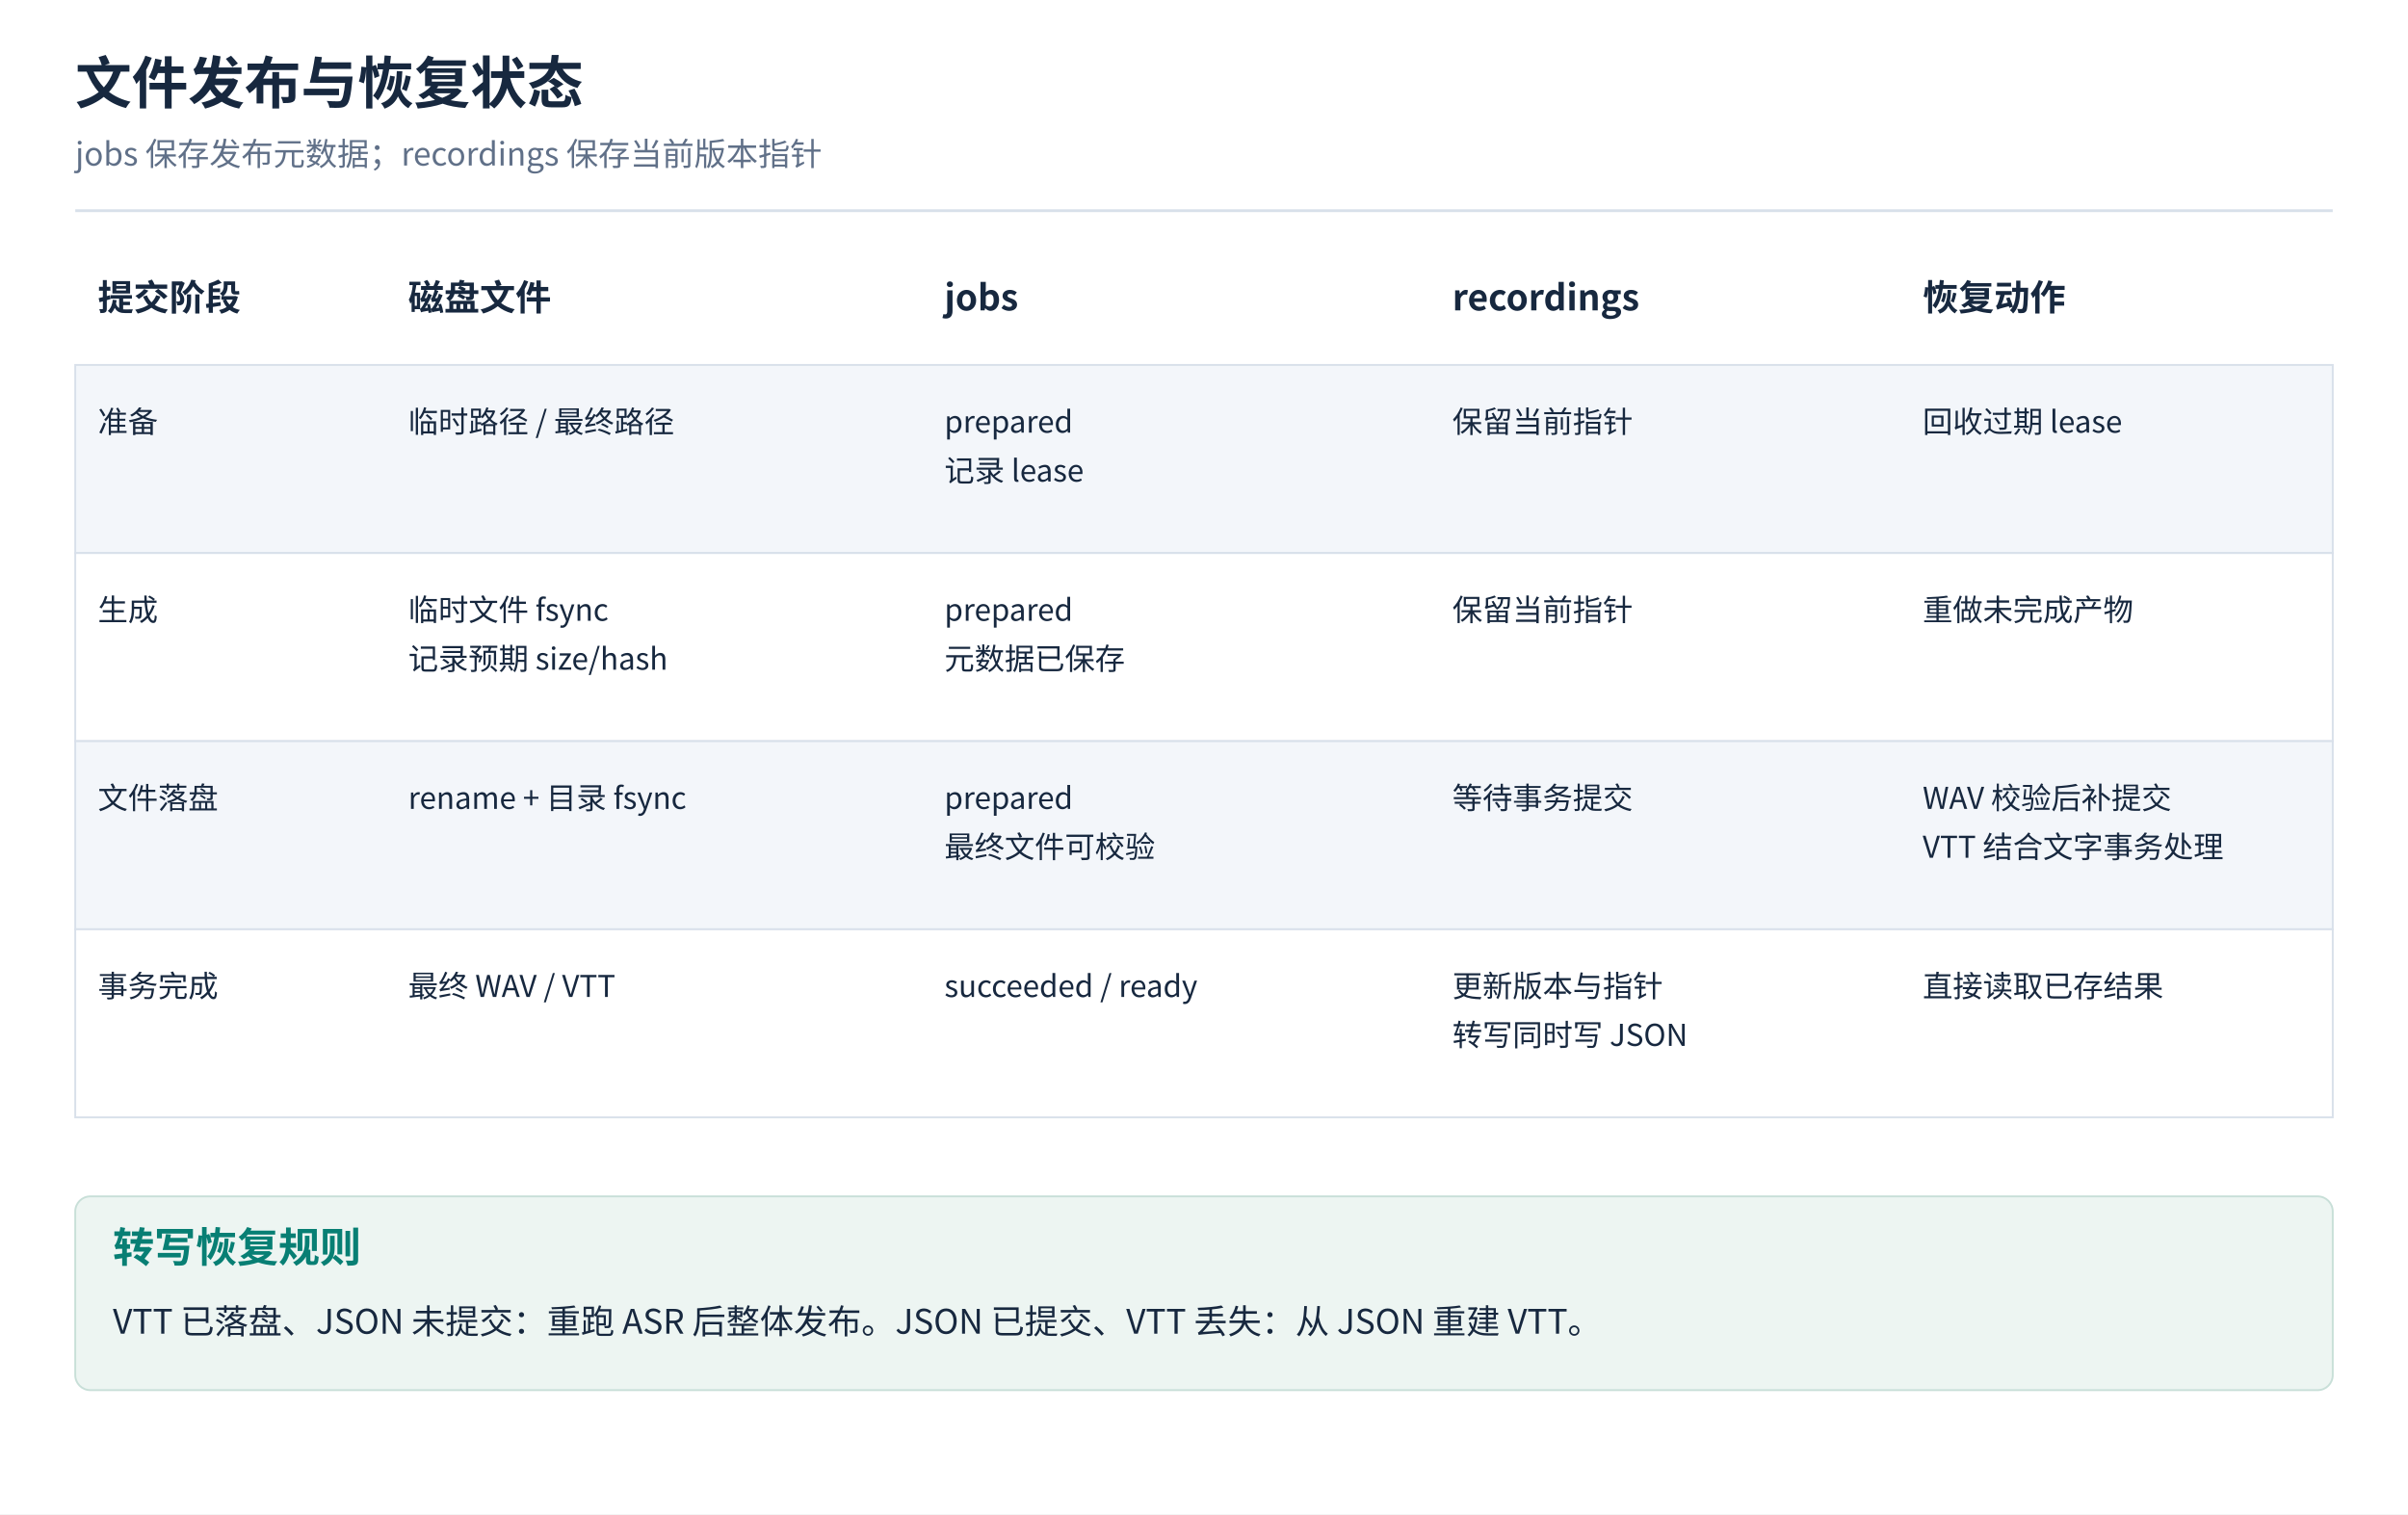
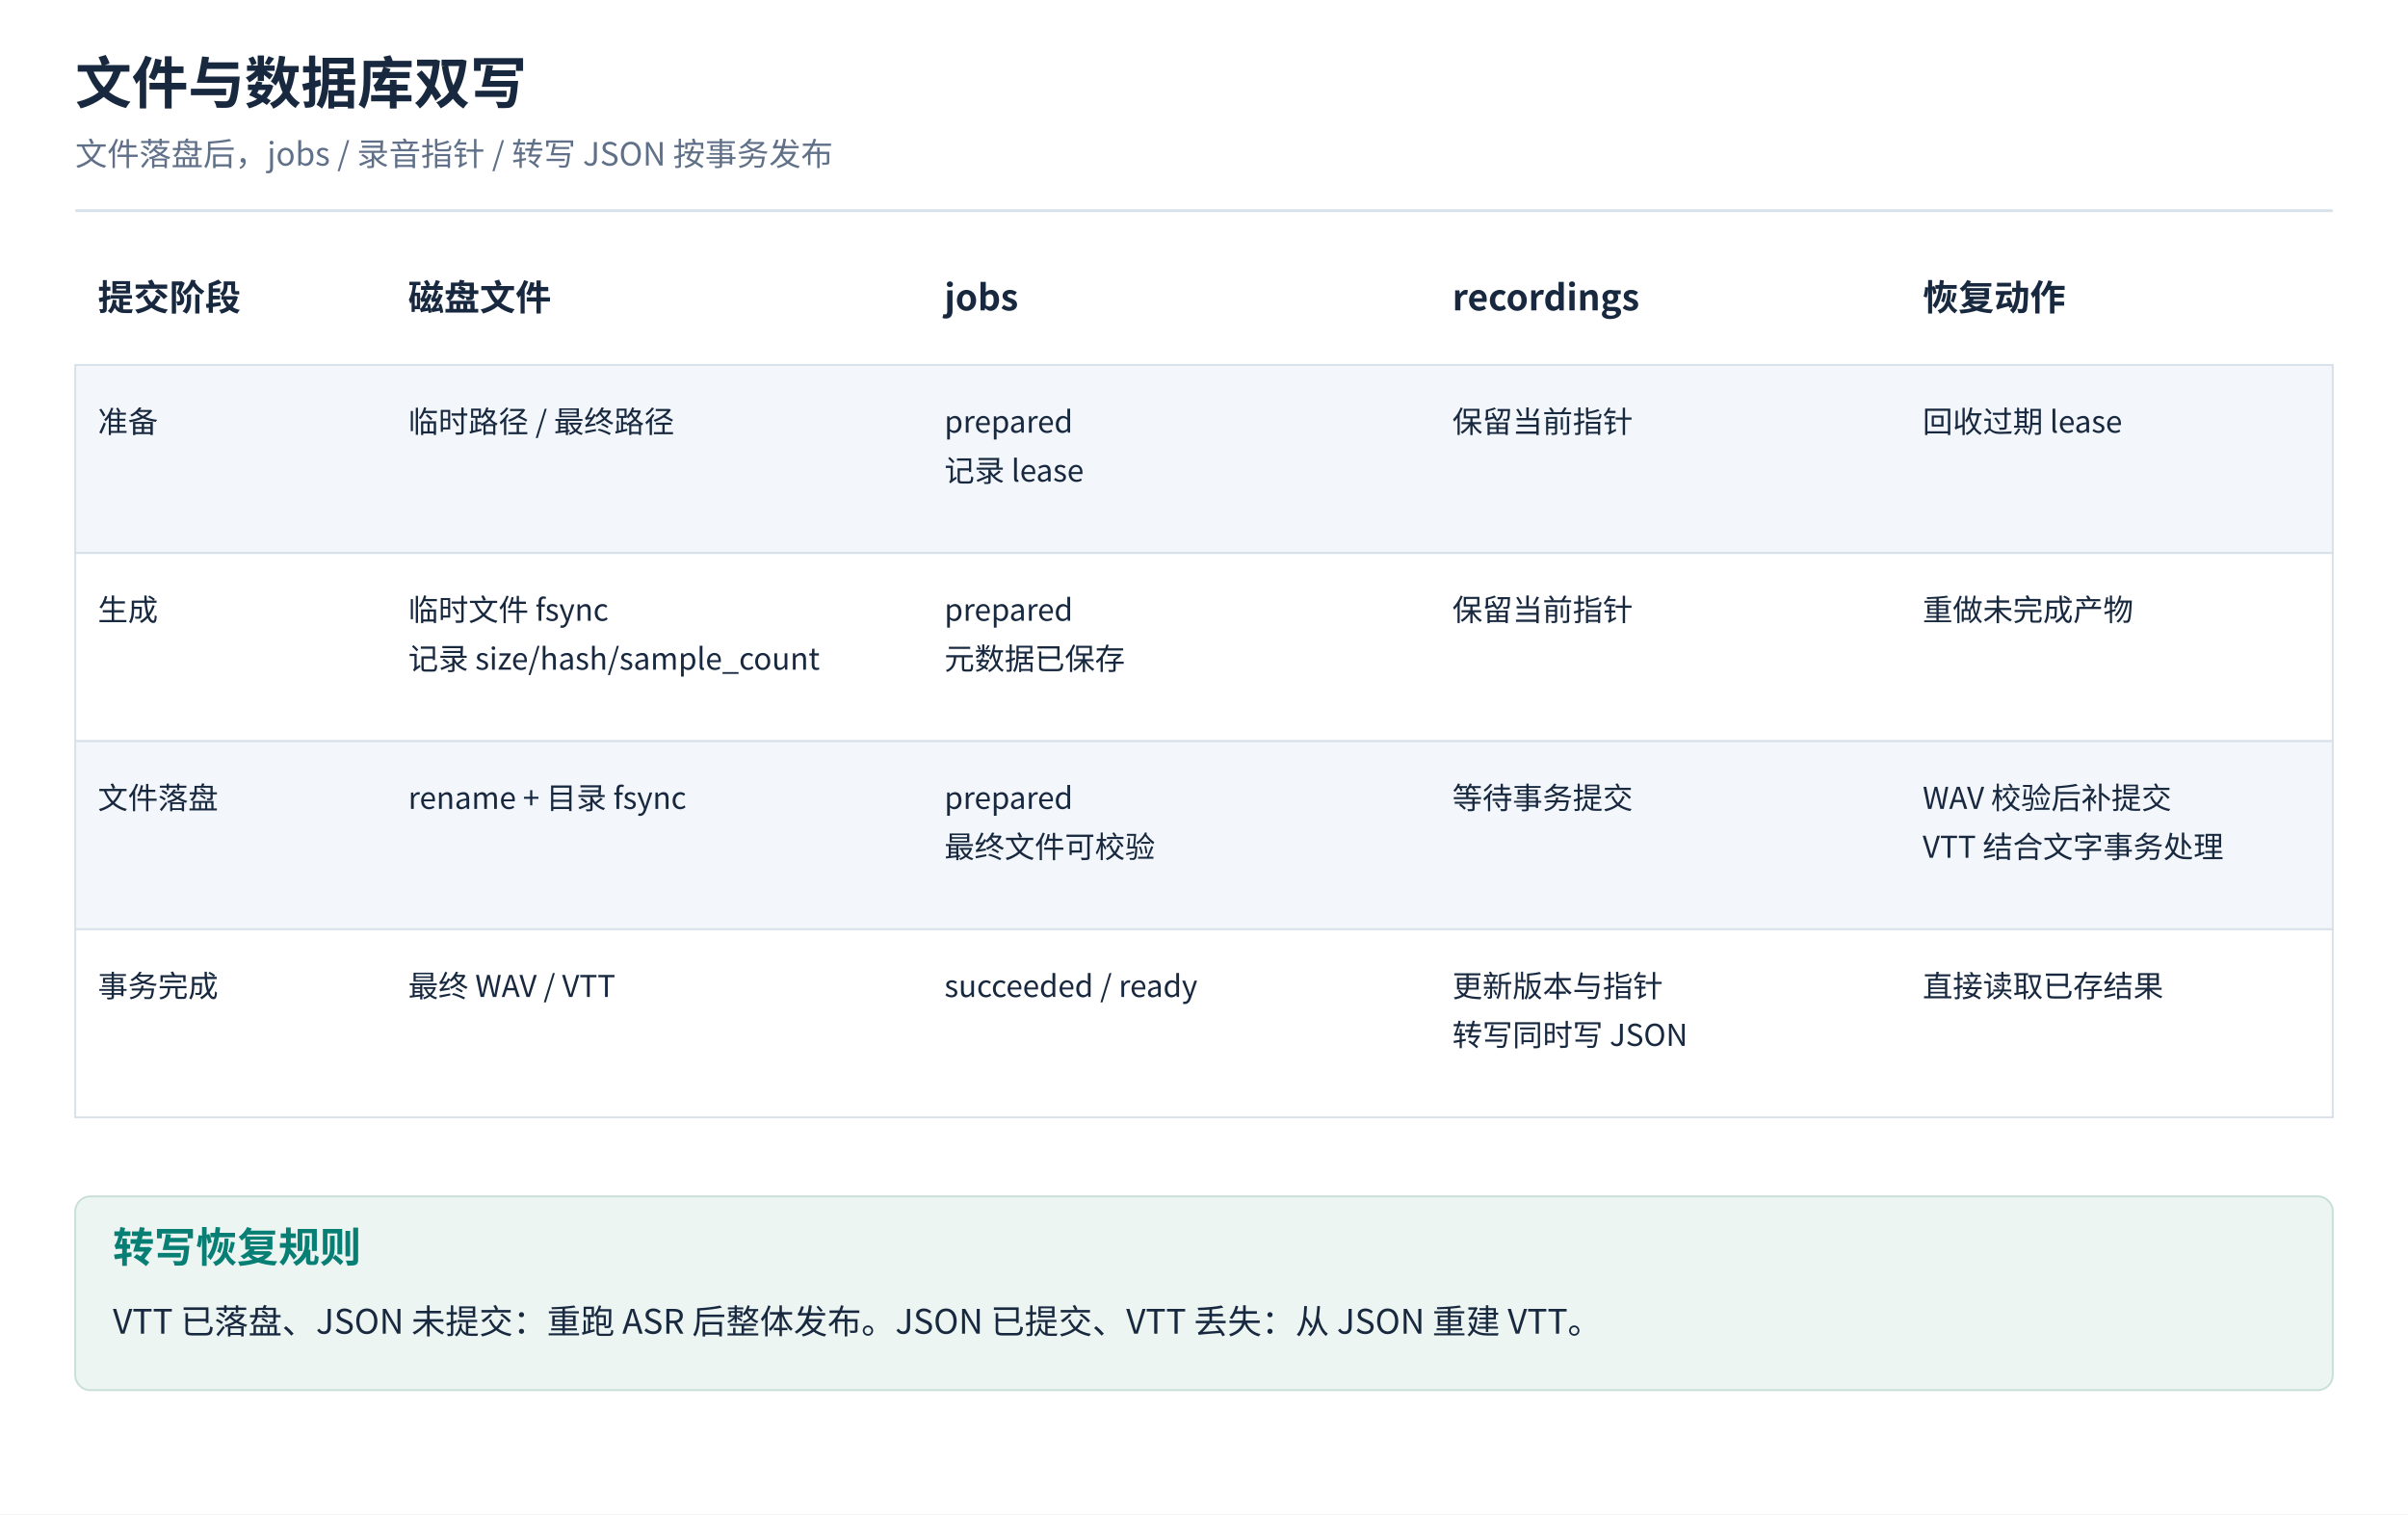
<svg xmlns="http://www.w3.org/2000/svg" width="1280" height="805" viewBox="0 0 1280 805">
  <rect width="1280" height="100%" fill="white" />
  <g font-family="PingFang SC,Microsoft YaHei,Noto Sans CJK SC,Arial,sans-serif">
-     <text x="40" y="55" font-size="30" font-weight="600" fill="#17283f">文件发布与恢复状态</text>
-     <text x="40" y="88" font-size="17" font-weight="400" fill="#607088">jobs 保存发布元数据；recordings 保存当前版本指针</text>
+     <text x="40" y="55" font-size="30" font-weight="600" fill="#17283f">文件与数据库双写</text>
+     <text x="40" y="88" font-size="17" font-weight="400" fill="#607088">文件落盘后，jobs / 录音指针 / 转写 JSON 按事务发布</text>
    <line x1="40" y1="112" x2="1240" y2="112" stroke="#d8e0ea" stroke-width="1.5" />
    <text x="52" y="165" font-size="19" font-weight="600" fill="#17283f">提交阶段</text>
    <text x="217" y="165" font-size="19" font-weight="600" fill="#17283f">磁盘文件</text>
    <text x="502" y="165" font-size="19" font-weight="600" fill="#17283f">jobs</text>
    <text x="772" y="165" font-size="19" font-weight="600" fill="#17283f">recordings</text>
    <text x="1022" y="165" font-size="19" font-weight="600" fill="#17283f">恢复动作</text>
    <rect x="40" y="194" width="1200" height="100" rx="0" fill="#f3f6fa" stroke="#d8e0ea" />
    <text x="52" y="230" font-size="16" font-weight="400" fill="#17283f">准备</text>
    <text x="217" y="230" font-size="16" font-weight="400" fill="#17283f">临时路径 / 最终路径</text>
    <text x="502" y="230" font-size="16" font-weight="400" fill="#17283f">prepared</text>
    <text x="502" y="256" font-size="16" font-weight="400" fill="#17283f">记录 lease</text>
    <text x="772" y="230" font-size="16" font-weight="400" fill="#17283f">保留当前指针</text>
    <text x="1022" y="230" font-size="16" font-weight="400" fill="#17283f">回收过期 lease</text>
    <rect x="40" y="294" width="1200" height="100" rx="0" fill="white" stroke="#d8e0ea" />
    <text x="52" y="330" font-size="16" font-weight="400" fill="#17283f">生成</text>
    <text x="217" y="330" font-size="16" font-weight="400" fill="#17283f">临时文件 fsync</text>
-     <text x="217" y="356" font-size="16" font-weight="400" fill="#17283f">记录预期 size/hash</text>
+     <text x="217" y="356" font-size="16" font-weight="400" fill="#17283f">记录 size/hash/sample_count</text>
    <text x="502" y="330" font-size="16" font-weight="400" fill="#17283f">prepared</text>
    <text x="502" y="356" font-size="16" font-weight="400" fill="#17283f">元数据已保存</text>
    <text x="772" y="330" font-size="16" font-weight="400" fill="#17283f">保留当前指针</text>
    <text x="1022" y="330" font-size="16" font-weight="400" fill="#17283f">重做未完成产物</text>
    <rect x="40" y="394" width="1200" height="100" rx="0" fill="#f3f6fa" stroke="#d8e0ea" />
    <text x="52" y="430" font-size="16" font-weight="400" fill="#17283f">文件落盘</text>
    <text x="217" y="430" font-size="16" font-weight="400" fill="#17283f">rename + 目录 fsync</text>
    <text x="502" y="430" font-size="16" font-weight="400" fill="#17283f">prepared</text>
    <text x="502" y="456" font-size="16" font-weight="400" fill="#17283f">最终文件可校验</text>
    <text x="772" y="430" font-size="16" font-weight="400" fill="#17283f">等待事务提交</text>
    <text x="1022" y="430" font-size="16" font-weight="400" fill="#17283f">WAV 校验后补提交</text>
    <text x="1022" y="456" font-size="16" font-weight="400" fill="#17283f">VTT 结合文字事务处理</text>
    <rect x="40" y="494" width="1200" height="100" rx="0" fill="white" stroke="#d8e0ea" />
    <text x="52" y="530" font-size="16" font-weight="400" fill="#17283f">事务完成</text>
    <text x="217" y="530" font-size="16" font-weight="400" fill="#17283f">最终 WAV / VTT</text>
    <text x="502" y="530" font-size="16" font-weight="400" fill="#17283f">succeeded / ready</text>
    <text x="772" y="530" font-size="16" font-weight="400" fill="#17283f">更新版本与指针</text>
    <text x="772" y="556" font-size="16" font-weight="400" fill="#17283f">转写同时写 JSON</text>
    <text x="1022" y="530" font-size="16" font-weight="400" fill="#17283f">直接读取已存结果</text>
    <rect x="40" y="636" width="1200" height="103" rx="8" fill="#edf5f2" stroke="#c8dfd8" />
    <text x="60" y="671" font-size="22" font-weight="600" fill="#087f74">转写恢复规则</text>
    <text x="60" y="709" font-size="18" font-weight="400" fill="#17283f">VTT 已落盘、JSON 未提交：重跑 ASR 后整体发布。JSON 已提交、VTT 丢失：从 JSON 重建 VTT。</text>
  </g>
</svg>
